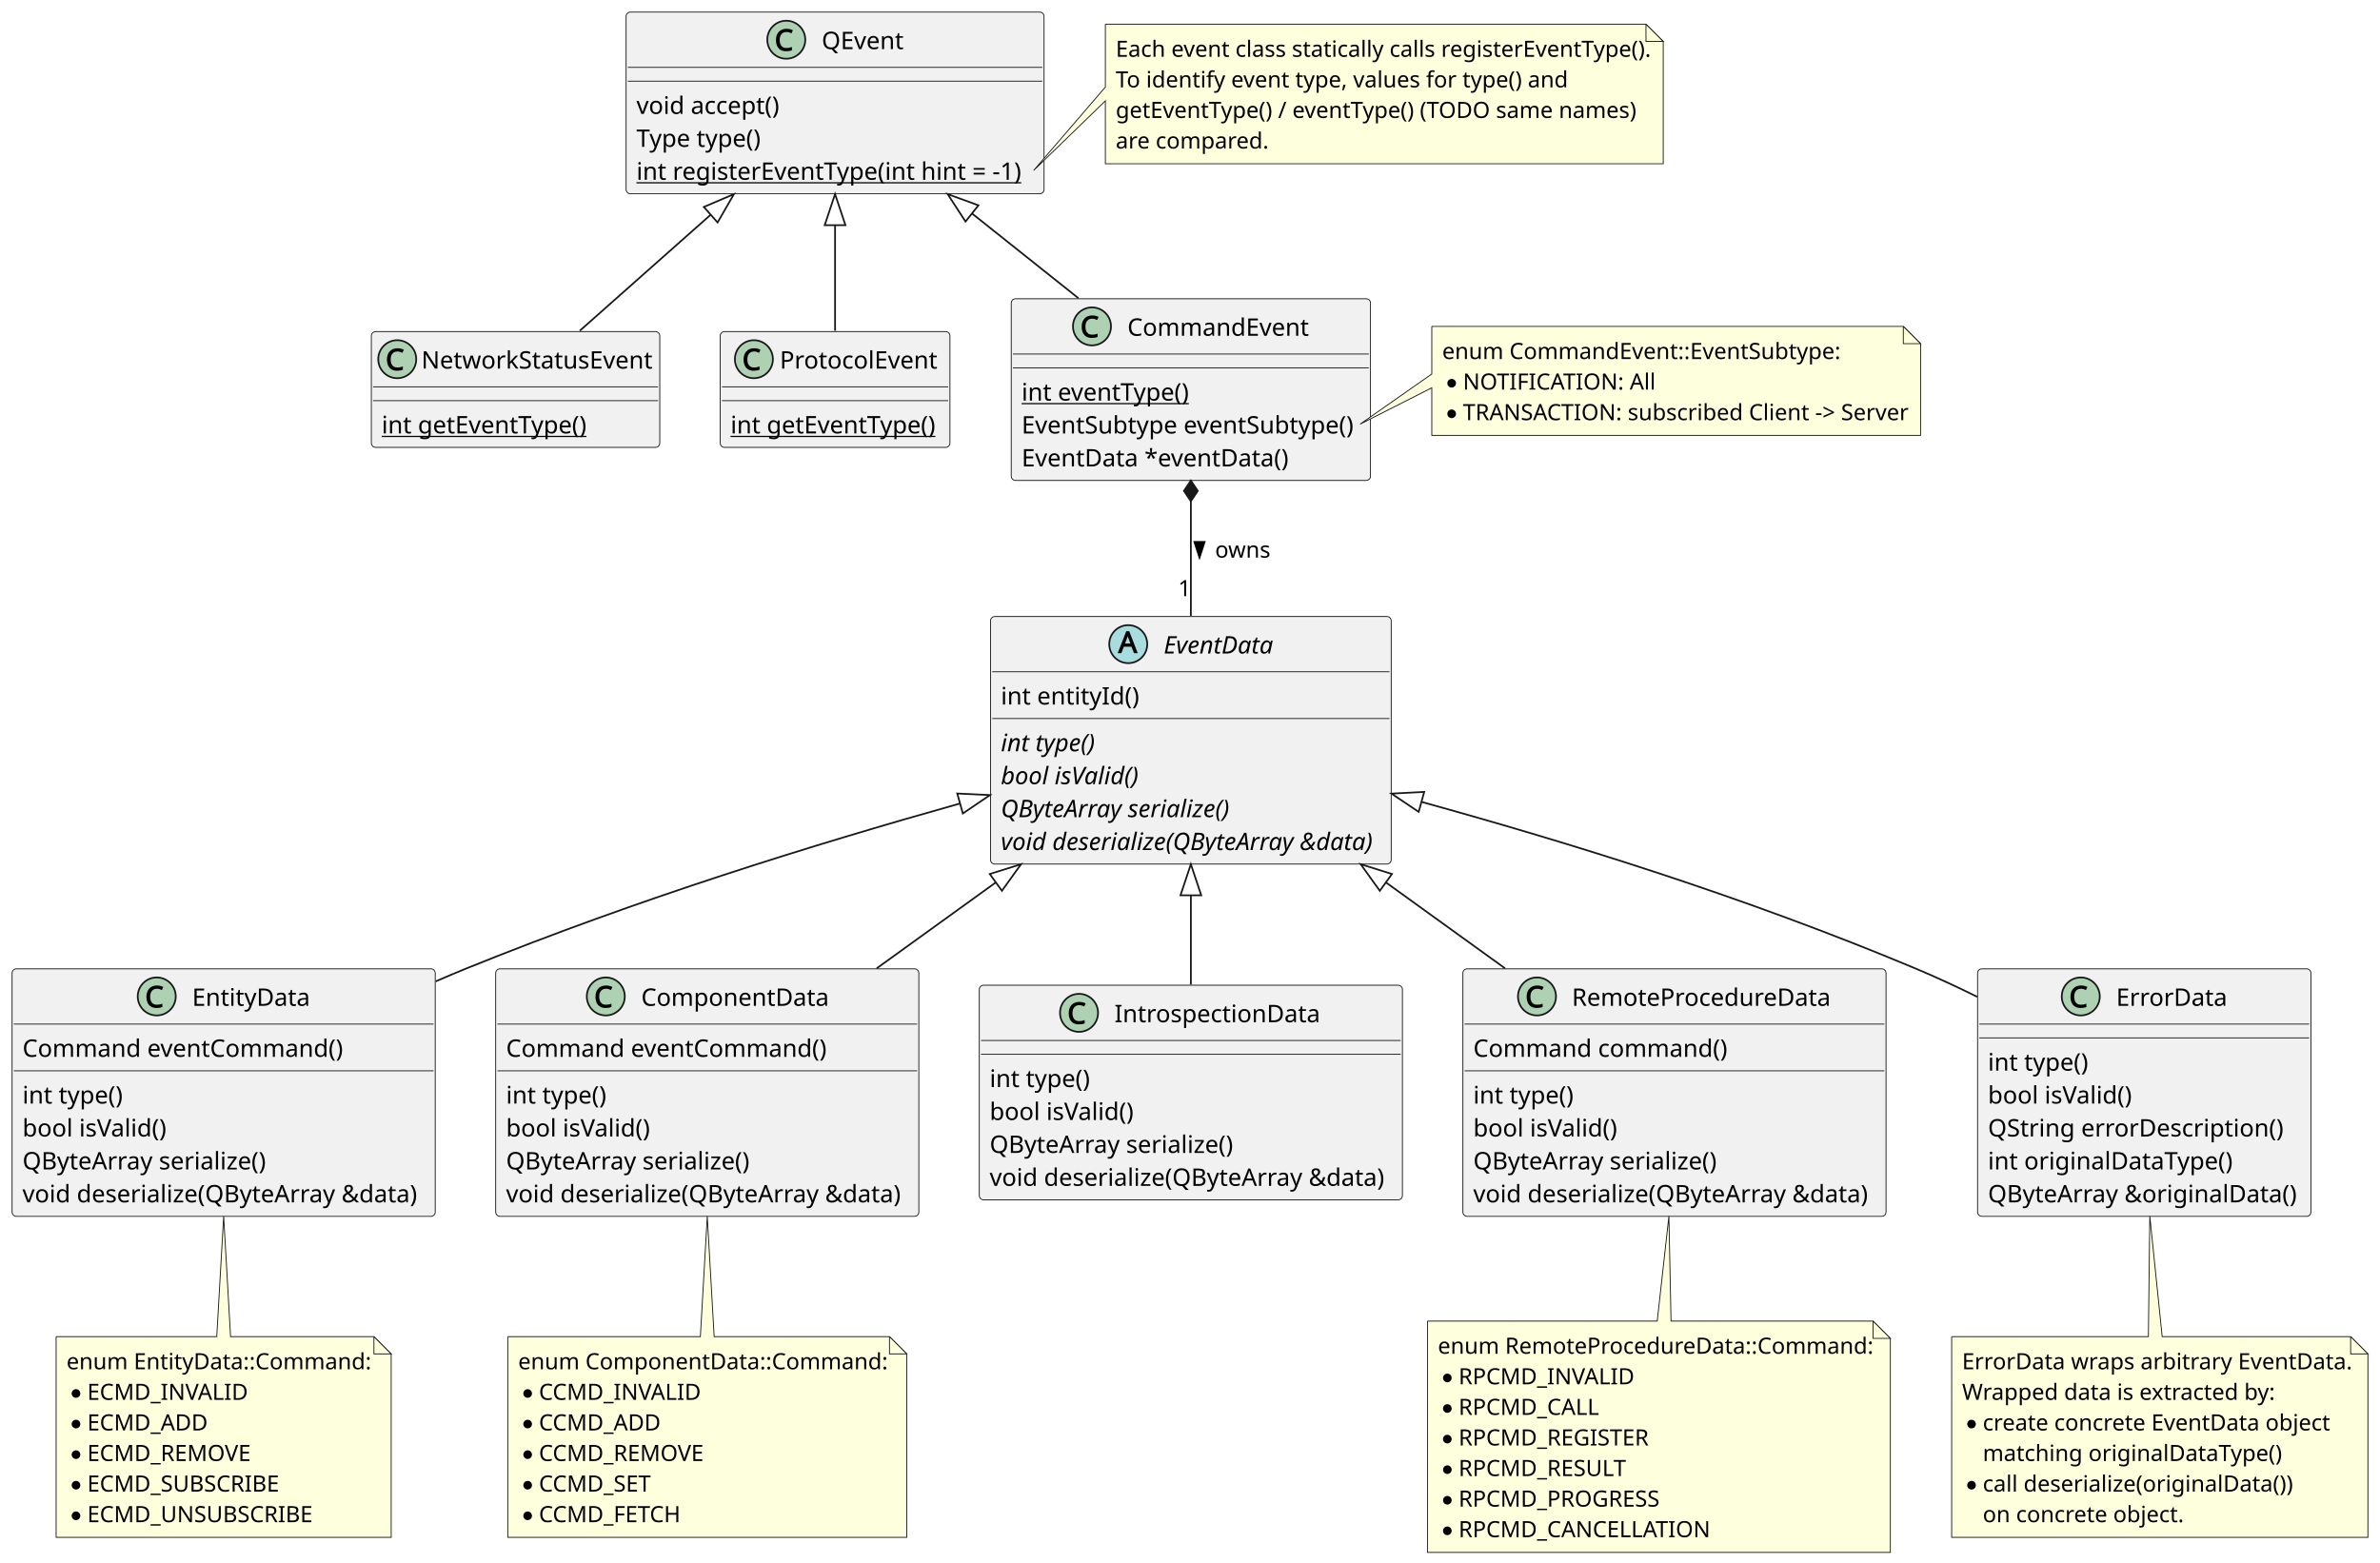
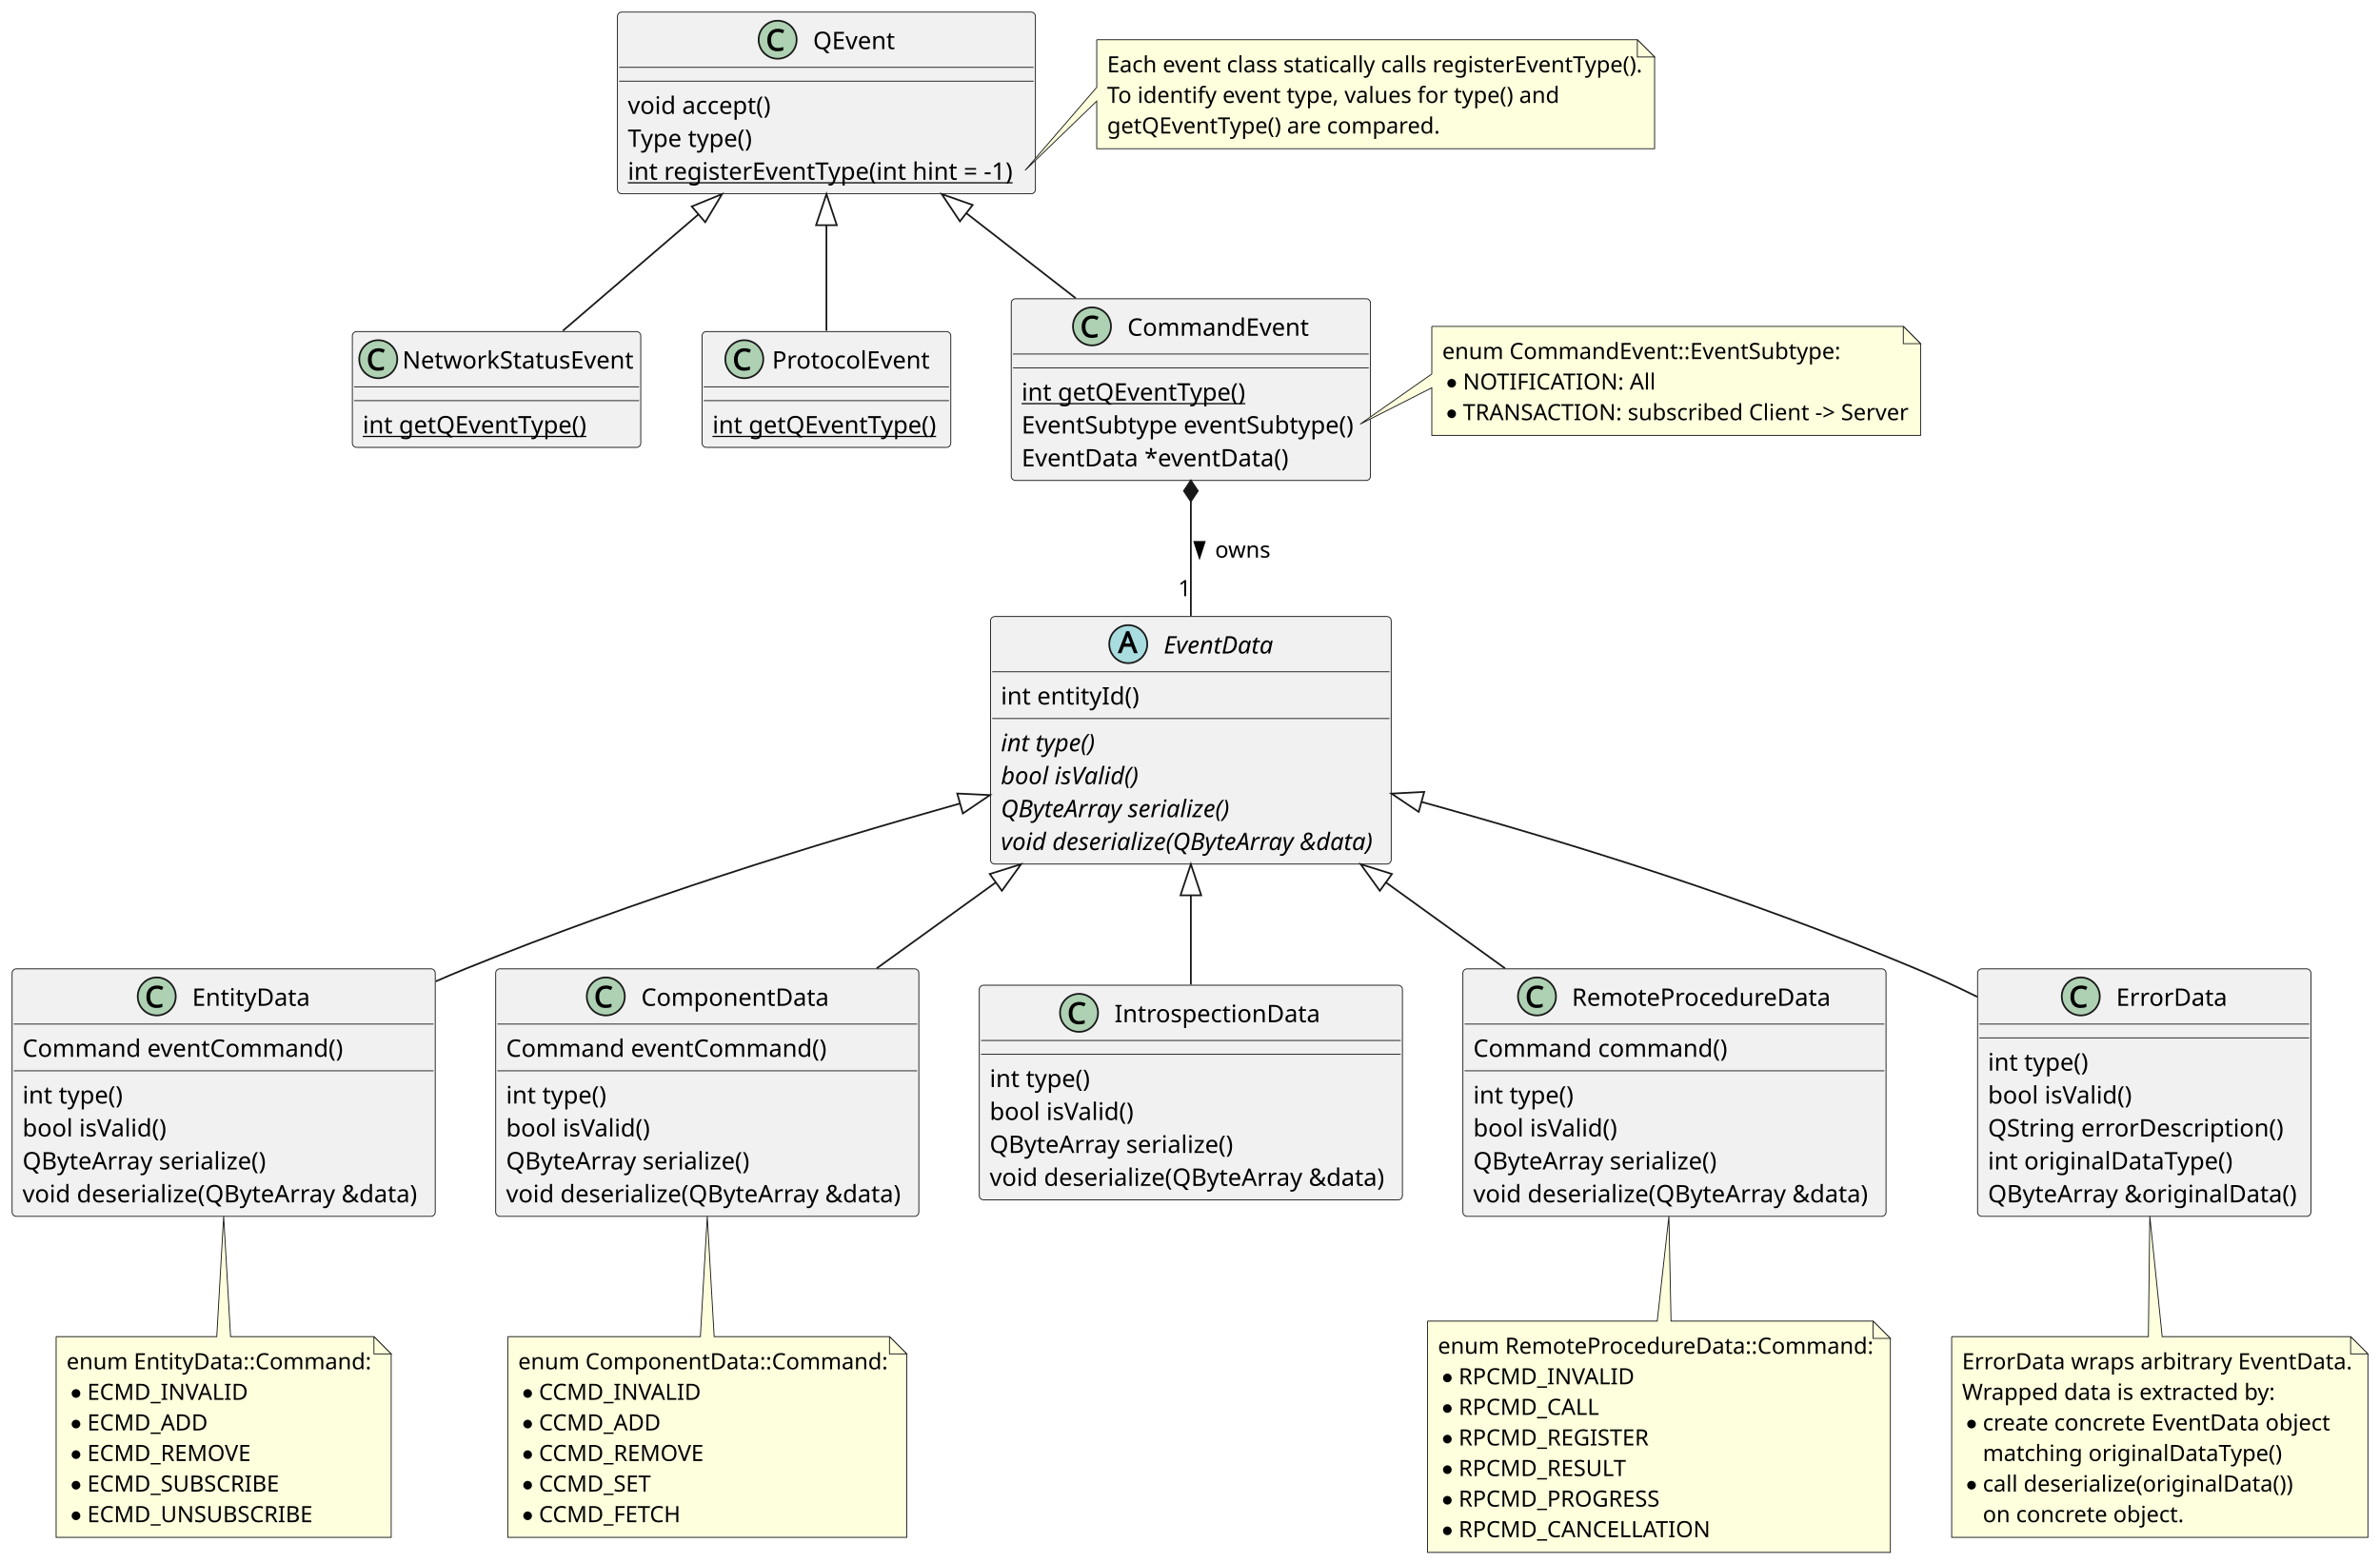
<svg xmlns="http://www.w3.org/2000/svg" contentStyleType="text/css" height="905px" preserveAspectRatio="none" style="width:1378px;height:905px;background:#FFFFFF;" version="1.1" viewBox="0 0 1378 905" width="1378px" zoomAndPan="magnify">
  <defs />
  <g>
    <g id="elem_QEvent">
-       <rect codeLine="2" fill="#F1F1F1" height="105.204" id="QEvent" rx="2.5" ry="2.5" style="stroke:#181818;stroke-width:0.5;" width="242" x="362.5" y="7" />
-       <ellipse cx="455.25" cy="23" fill="#ADD1B2" rx="11" ry="11" style="stroke:#181818;stroke-width:1.0;" />
-       <path d="M455.359,18.531 Q454.438,18.531 453.703,18.844 Q452.984,19.156 452.484,19.75 Q451.984,20.328 451.703,21.203 Q451.438,22.078 451.438,23.172 Q451.438,24.609 451.875,25.656 Q452.328,26.703 453.172,27.25 Q454.031,27.797 455.344,27.797 Q456.125,27.797 456.812,27.672 Q457.516,27.531 458.516,27.219 L458.516,29.094 Q457.656,29.422 456.891,29.547 Q456.141,29.672 455.125,29.672 Q453.203,29.672 451.891,28.875 Q450.594,28.062 449.938,26.594 Q449.281,25.109 449.281,23.141 Q449.281,21.719 449.672,20.547 Q450.078,19.359 450.859,18.484 Q451.641,17.609 452.781,17.141 Q453.922,16.656 455.391,16.656 Q456.344,16.656 457.234,16.859 Q458.141,17.047 459.078,17.516 L458.25,19.297 Q457.469,18.922 456.812,18.734 Q456.156,18.531 455.359,18.531 Z " fill="#000000" />
-       <text fill="#000000" font-family="sans-serif" font-size="14" lengthAdjust="spacing" textLength="48" x="475.75" y="28.432">QEvent</text>
-       <line style="stroke:#181818;stroke-width:0.5;" x1="363.5" x2="603.5" y1="39" y2="39" />
-       <line style="stroke:#181818;stroke-width:0.5;" x1="363.5" x2="603.5" y1="47" y2="47" />
-       <text fill="#000000" font-family="sans-serif" font-size="14" lengthAdjust="spacing" textLength="84" x="368.5" y="65.966">void accept()</text>
-       <text fill="#000000" font-family="sans-serif" font-size="14" lengthAdjust="spacing" textLength="73" x="368.5" y="85.034">Type type()</text>
-       <text fill="#000000" font-family="sans-serif" font-size="14" lengthAdjust="spacing" text-decoration="underline" textLength="230" x="368.5" y="104.102">int registerEventType(int hint = -1)</text>
-     </g>
-     <path d="M640,14 L640,50.412 L598.5,98.67 L640,58.412 L640,94.824 A0,0 0 0 0 640,94.824 L963,94.824 A0,0 0 0 0 963,94.824 L963,24 L953,14 L640,14 A0,0 0 0 0 640,14 " fill="#FEFFDD" style="stroke:#181818;stroke-width:0.5;" />
-     <path d="M953,14 L953,24 L963,24 L953,14 " fill="#FEFFDD" style="stroke:#181818;stroke-width:0.5;" />
-     <text fill="#000000" font-family="sans-serif" font-size="13" lengthAdjust="spacing" textLength="302" x="646" y="32.897">Each event class statically calls registerEventType().</text>
-     <text fill="#000000" font-family="sans-serif" font-size="13" lengthAdjust="spacing" textLength="258" x="646" y="50.603">To identify event type, values for type() and</text>
-     <text fill="#000000" font-family="sans-serif" font-size="13" lengthAdjust="spacing" textLength="298" x="646" y="68.309">getEventType() / eventType() (TODO same names)</text>
-     <text fill="#000000" font-family="sans-serif" font-size="13" lengthAdjust="spacing" textLength="86" x="646" y="86.015">are compared.</text>
+       <rect codeLine="2" fill="#F1F1F1" height="105.204" id="QEvent" rx="2.5" ry="2.5" style="stroke:#181818;stroke-width:0.5;" width="242" x="357.5" y="7" />
+       <ellipse cx="450.25" cy="23" fill="#ADD1B2" rx="11" ry="11" style="stroke:#181818;stroke-width:1.0;" />
+       <path d="M450.359,18.531 Q449.438,18.531 448.703,18.844 Q447.984,19.156 447.484,19.75 Q446.984,20.328 446.703,21.203 Q446.438,22.078 446.438,23.172 Q446.438,24.609 446.875,25.656 Q447.328,26.703 448.172,27.25 Q449.031,27.797 450.344,27.797 Q451.125,27.797 451.812,27.672 Q452.516,27.531 453.516,27.219 L453.516,29.094 Q452.656,29.422 451.891,29.547 Q451.141,29.672 450.125,29.672 Q448.203,29.672 446.891,28.875 Q445.594,28.062 444.938,26.594 Q444.281,25.109 444.281,23.141 Q444.281,21.719 444.672,20.547 Q445.078,19.359 445.859,18.484 Q446.641,17.609 447.781,17.141 Q448.922,16.656 450.391,16.656 Q451.344,16.656 452.234,16.859 Q453.141,17.047 454.078,17.516 L453.25,19.297 Q452.469,18.922 451.812,18.734 Q451.156,18.531 450.359,18.531 Z " fill="#000000" />
+       <text fill="#000000" font-family="sans-serif" font-size="14" lengthAdjust="spacing" textLength="48" x="470.75" y="28.432">QEvent</text>
+       <line style="stroke:#181818;stroke-width:0.5;" x1="358.5" x2="598.5" y1="39" y2="39" />
+       <line style="stroke:#181818;stroke-width:0.5;" x1="358.5" x2="598.5" y1="47" y2="47" />
+       <text fill="#000000" font-family="sans-serif" font-size="14" lengthAdjust="spacing" textLength="84" x="363.5" y="65.966">void accept()</text>
+       <text fill="#000000" font-family="sans-serif" font-size="14" lengthAdjust="spacing" textLength="73" x="363.5" y="85.034">Type type()</text>
+       <text fill="#000000" font-family="sans-serif" font-size="14" lengthAdjust="spacing" text-decoration="underline" textLength="230" x="363.5" y="104.102">int registerEventType(int hint = -1)</text>
+     </g>
+     <path d="M635,23 L635,50.559 L593.5,98.67 L635,58.559 L635,86.118 A0,0 0 0 0 635,86.118 L958,86.118 A0,0 0 0 0 958,86.118 L958,33 L948,23 L635,23 A0,0 0 0 0 635,23 " fill="#FEFFDD" style="stroke:#181818;stroke-width:0.5;" />
+     <path d="M948,23 L948,33 L958,33 L948,23 " fill="#FEFFDD" style="stroke:#181818;stroke-width:0.5;" />
+     <text fill="#000000" font-family="sans-serif" font-size="13" lengthAdjust="spacing" textLength="302" x="641" y="41.897">Each event class statically calls registerEventType().</text>
+     <text fill="#000000" font-family="sans-serif" font-size="13" lengthAdjust="spacing" textLength="258" x="641" y="59.603">To identify event type, values for type() and</text>
+     <text fill="#000000" font-family="sans-serif" font-size="13" lengthAdjust="spacing" textLength="190" x="641" y="77.309">getQEventType() are compared.</text>
    <g id="elem_NetworkStatusEvent">
-       <rect codeLine="14" fill="#F1F1F1" height="67.068" id="NetworkStatusEvent" rx="2.5" ry="2.5" style="stroke:#181818;stroke-width:0.5;" width="167" x="215" y="192" />
-       <ellipse cx="230" cy="208" fill="#ADD1B2" rx="11" ry="11" style="stroke:#181818;stroke-width:1.0;" />
-       <path d="M230.109,203.531 Q229.188,203.531 228.453,203.844 Q227.734,204.156 227.234,204.75 Q226.734,205.328 226.453,206.203 Q226.188,207.078 226.188,208.172 Q226.188,209.609 226.625,210.656 Q227.078,211.703 227.922,212.25 Q228.781,212.797 230.094,212.797 Q230.875,212.797 231.562,212.672 Q232.266,212.531 233.266,212.219 L233.266,214.094 Q232.406,214.422 231.641,214.547 Q230.891,214.672 229.875,214.672 Q227.953,214.672 226.641,213.875 Q225.344,213.062 224.688,211.594 Q224.031,210.109 224.031,208.141 Q224.031,206.719 224.422,205.547 Q224.828,204.359 225.609,203.484 Q226.391,202.609 227.531,202.141 Q228.672,201.656 230.141,201.656 Q231.094,201.656 231.984,201.859 Q232.891,202.047 233.828,202.516 L233,204.297 Q232.219,203.922 231.562,203.734 Q230.906,203.531 230.109,203.531 Z " fill="#000000" />
-       <text fill="#000000" font-family="sans-serif" font-size="14" lengthAdjust="spacing" textLength="135" x="244" y="213.432">NetworkStatusEvent</text>
-       <line style="stroke:#181818;stroke-width:0.5;" x1="216" x2="381" y1="224" y2="224" />
-       <line style="stroke:#181818;stroke-width:0.5;" x1="216" x2="381" y1="232" y2="232" />
-       <text fill="#000000" font-family="sans-serif" font-size="14" lengthAdjust="spacing" text-decoration="underline" textLength="121" x="221" y="250.966">int getEventType()</text>
+       <rect codeLine="13" fill="#F1F1F1" height="67.068" id="NetworkStatusEvent" rx="2.5" ry="2.5" style="stroke:#181818;stroke-width:0.5;" width="167" x="204" y="192" />
+       <ellipse cx="219" cy="208" fill="#ADD1B2" rx="11" ry="11" style="stroke:#181818;stroke-width:1.0;" />
+       <path d="M219.109,203.531 Q218.188,203.531 217.453,203.844 Q216.734,204.156 216.234,204.75 Q215.734,205.328 215.453,206.203 Q215.188,207.078 215.188,208.172 Q215.188,209.609 215.625,210.656 Q216.078,211.703 216.922,212.25 Q217.781,212.797 219.094,212.797 Q219.875,212.797 220.562,212.672 Q221.266,212.531 222.266,212.219 L222.266,214.094 Q221.406,214.422 220.641,214.547 Q219.891,214.672 218.875,214.672 Q216.953,214.672 215.641,213.875 Q214.344,213.062 213.688,211.594 Q213.031,210.109 213.031,208.141 Q213.031,206.719 213.422,205.547 Q213.828,204.359 214.609,203.484 Q215.391,202.609 216.531,202.141 Q217.672,201.656 219.141,201.656 Q220.094,201.656 220.984,201.859 Q221.891,202.047 222.828,202.516 L222,204.297 Q221.219,203.922 220.562,203.734 Q219.906,203.531 219.109,203.531 Z " fill="#000000" />
+       <text fill="#000000" font-family="sans-serif" font-size="14" lengthAdjust="spacing" textLength="135" x="233" y="213.432">NetworkStatusEvent</text>
+       <line style="stroke:#181818;stroke-width:0.5;" x1="205" x2="370" y1="224" y2="224" />
+       <line style="stroke:#181818;stroke-width:0.5;" x1="205" x2="370" y1="232" y2="232" />
+       <text fill="#000000" font-family="sans-serif" font-size="14" lengthAdjust="spacing" text-decoration="underline" textLength="132" x="210" y="250.966">int getQEventType()</text>
    </g>
    <g id="elem_ProtocolEvent">
-       <rect codeLine="18" fill="#F1F1F1" height="67.068" id="ProtocolEvent" rx="2.5" ry="2.5" style="stroke:#181818;stroke-width:0.5;" width="133" x="417" y="192" />
-       <ellipse cx="436.5" cy="208" fill="#ADD1B2" rx="11" ry="11" style="stroke:#181818;stroke-width:1.0;" />
-       <path d="M436.609,203.531 Q435.688,203.531 434.953,203.844 Q434.234,204.156 433.734,204.75 Q433.234,205.328 432.953,206.203 Q432.688,207.078 432.688,208.172 Q432.688,209.609 433.125,210.656 Q433.578,211.703 434.422,212.25 Q435.281,212.797 436.594,212.797 Q437.375,212.797 438.062,212.672 Q438.766,212.531 439.766,212.219 L439.766,214.094 Q438.906,214.422 438.141,214.547 Q437.391,214.672 436.375,214.672 Q434.453,214.672 433.141,213.875 Q431.844,213.062 431.188,211.594 Q430.531,210.109 430.531,208.141 Q430.531,206.719 430.922,205.547 Q431.328,204.359 432.109,203.484 Q432.891,202.609 434.031,202.141 Q435.172,201.656 436.641,201.656 Q437.594,201.656 438.484,201.859 Q439.391,202.047 440.328,202.516 L439.5,204.297 Q438.719,203.922 438.062,203.734 Q437.406,203.531 436.609,203.531 Z " fill="#000000" />
-       <text fill="#000000" font-family="sans-serif" font-size="14" lengthAdjust="spacing" textLength="91" x="451.5" y="213.432">ProtocolEvent</text>
-       <line style="stroke:#181818;stroke-width:0.5;" x1="418" x2="549" y1="224" y2="224" />
-       <line style="stroke:#181818;stroke-width:0.5;" x1="418" x2="549" y1="232" y2="232" />
-       <text fill="#000000" font-family="sans-serif" font-size="14" lengthAdjust="spacing" text-decoration="underline" textLength="121" x="423" y="250.966">int getEventType()</text>
+       <rect codeLine="17" fill="#F1F1F1" height="67.068" id="ProtocolEvent" rx="2.5" ry="2.5" style="stroke:#181818;stroke-width:0.5;" width="144" x="406.5" y="192" />
+       <ellipse cx="430.95" cy="208" fill="#ADD1B2" rx="11" ry="11" style="stroke:#181818;stroke-width:1.0;" />
+       <path d="M431.059,203.531 Q430.137,203.531 429.403,203.844 Q428.684,204.156 428.184,204.75 Q427.684,205.328 427.403,206.203 Q427.137,207.078 427.137,208.172 Q427.137,209.609 427.575,210.656 Q428.028,211.703 428.872,212.25 Q429.731,212.797 431.044,212.797 Q431.825,212.797 432.512,212.672 Q433.216,212.531 434.216,212.219 L434.216,214.094 Q433.356,214.422 432.591,214.547 Q431.841,214.672 430.825,214.672 Q428.903,214.672 427.591,213.875 Q426.294,213.062 425.637,211.594 Q424.981,210.109 424.981,208.141 Q424.981,206.719 425.372,205.547 Q425.778,204.359 426.559,203.484 Q427.341,202.609 428.481,202.141 Q429.622,201.656 431.091,201.656 Q432.044,201.656 432.934,201.859 Q433.841,202.047 434.778,202.516 L433.95,204.297 Q433.169,203.922 432.512,203.734 Q431.856,203.531 431.059,203.531 Z " fill="#000000" />
+       <text fill="#000000" font-family="sans-serif" font-size="14" lengthAdjust="spacing" textLength="91" x="447.05" y="213.432">ProtocolEvent</text>
+       <line style="stroke:#181818;stroke-width:0.5;" x1="407.5" x2="549.5" y1="224" y2="224" />
+       <line style="stroke:#181818;stroke-width:0.5;" x1="407.5" x2="549.5" y1="232" y2="232" />
+       <text fill="#000000" font-family="sans-serif" font-size="14" lengthAdjust="spacing" text-decoration="underline" textLength="132" x="412.5" y="250.966">int getQEventType()</text>
    </g>
    <g id="elem_CommandEvent">
-       <rect codeLine="22" fill="#F1F1F1" height="105.204" id="CommandEvent" rx="2.5" ry="2.5" style="stroke:#181818;stroke-width:0.5;" width="208" x="585.5" y="173" />
+       <rect codeLine="21" fill="#F1F1F1" height="105.204" id="CommandEvent" rx="2.5" ry="2.5" style="stroke:#181818;stroke-width:0.5;" width="208" x="585.5" y="173" />
      <ellipse cx="632.25" cy="189" fill="#ADD1B2" rx="11" ry="11" style="stroke:#181818;stroke-width:1.0;" />
      <path d="M632.359,184.531 Q631.438,184.531 630.703,184.844 Q629.984,185.156 629.484,185.75 Q628.984,186.328 628.703,187.203 Q628.438,188.078 628.438,189.172 Q628.438,190.609 628.875,191.656 Q629.328,192.703 630.172,193.25 Q631.031,193.797 632.344,193.797 Q633.125,193.797 633.812,193.672 Q634.516,193.531 635.516,193.219 L635.516,195.094 Q634.656,195.422 633.891,195.547 Q633.141,195.672 632.125,195.672 Q630.203,195.672 628.891,194.875 Q627.594,194.062 626.938,192.594 Q626.281,191.109 626.281,189.141 Q626.281,187.719 626.672,186.547 Q627.078,185.359 627.859,184.484 Q628.641,183.609 629.781,183.141 Q630.922,182.656 632.391,182.656 Q633.344,182.656 634.234,182.859 Q635.141,183.047 636.078,183.516 L635.25,185.297 Q634.469,184.922 633.812,184.734 Q633.156,184.531 632.359,184.531 Z " fill="#000000" />
      <text fill="#000000" font-family="sans-serif" font-size="14" lengthAdjust="spacing" textLength="106" x="652.75" y="194.432">CommandEvent</text>
      <line style="stroke:#181818;stroke-width:0.5;" x1="586.5" x2="792.5" y1="205" y2="205" />
      <line style="stroke:#181818;stroke-width:0.5;" x1="586.5" x2="792.5" y1="213" y2="213" />
-       <text fill="#000000" font-family="sans-serif" font-size="14" lengthAdjust="spacing" text-decoration="underline" textLength="99" x="591.5" y="231.966">int eventType()</text>
+       <text fill="#000000" font-family="sans-serif" font-size="14" lengthAdjust="spacing" text-decoration="underline" textLength="132" x="591.5" y="231.966">int getQEventType()</text>
      <text fill="#000000" font-family="sans-serif" font-size="14" lengthAdjust="spacing" textLength="196" x="591.5" y="251.034">EventSubtype eventSubtype()</text>
      <text fill="#000000" font-family="sans-serif" font-size="14" lengthAdjust="spacing" textLength="156" x="591.5" y="270.102">EventData *eventData()</text>
    </g>
    <path d="M829,189 L829,216.559 L787.5,245.602 L829,224.559 L829,252.118 A0,0 0 0 0 829,252.118 L1112,252.118 A0,0 0 0 0 1112,252.118 L1112,199 L1102,189 L829,189 A0,0 0 0 0 829,189 " fill="#FEFFDD" style="stroke:#181818;stroke-width:0.5;" />
    <path d="M1102,189 L1102,199 L1112,199 L1102,189 " fill="#FEFFDD" style="stroke:#181818;stroke-width:0.5;" />
    <text fill="#000000" font-family="sans-serif" font-size="13" lengthAdjust="spacing" textLength="228" x="835" y="207.897">enum CommandEvent::EventSubtype:</text>
    <ellipse cx="840.5" cy="221.912" fill="#000000" rx="2.5" ry="2.5" style="stroke:#000000;stroke-width:0.0;" />
    <text fill="#000000" font-family="sans-serif" font-size="13" lengthAdjust="spacing" textLength="109" x="847" y="225.603">NOTIFICATION: All</text>
    <ellipse cx="840.5" cy="239.618" fill="#000000" rx="2.5" ry="2.5" style="stroke:#000000;stroke-width:0.0;" />
    <text fill="#000000" font-family="sans-serif" font-size="13" lengthAdjust="spacing" textLength="250" x="847" y="243.309">TRANSACTION: subscribed Client -&gt; Server</text>
    <g id="elem_EventData">
-       <rect codeLine="37" fill="#F1F1F1" height="143.34" id="EventData" rx="2.5" ry="2.5" style="stroke:#181818;stroke-width:0.5;" width="232" x="573.5" y="357" />
+       <rect codeLine="36" fill="#F1F1F1" height="143.34" id="EventData" rx="2.5" ry="2.5" style="stroke:#181818;stroke-width:0.5;" width="232" x="573.5" y="357" />
      <ellipse cx="653.25" cy="373" fill="#A9DCDF" rx="11" ry="11" style="stroke:#181818;stroke-width:1.0;" />
      <path d="M656.594,378.25 L655.125,374.5 L650.688,374.5 L649.25,378.25 L647.125,378.25 L652.078,365.531 L653.828,365.531 L658.75,378.25 L656.594,378.25 Z M653.25,369.297 Q653.203,369.141 653.078,368.781 Q652.953,368.422 652.844,368.047 Q652.734,367.656 652.938,367.594 Q653.094,367.781 653,368.141 Q652.906,368.484 652.812,368.781 Q652.719,369.062 652.641,369.297 L651.406,372.609 L654.484,372.609 L653.25,369.297 Z " fill="#000000" />
      <text fill="#000000" font-family="sans-serif" font-size="14" font-style="italic" lengthAdjust="spacing" textLength="64" x="673.75" y="378.432">EventData</text>
      <line style="stroke:#181818;stroke-width:0.5;" x1="574.5" x2="804.5" y1="389" y2="389" />
      <text fill="#000000" font-family="sans-serif" font-size="14" lengthAdjust="spacing" textLength="82" x="579.5" y="407.966">int entityId()</text>
      <line style="stroke:#181818;stroke-width:0.5;" x1="574.5" x2="804.5" y1="416.068" y2="416.068" />
      <text fill="#000000" font-family="sans-serif" font-size="14" font-style="italic" lengthAdjust="spacing" textLength="56" x="579.5" y="435.034">int type()</text>
      <text fill="#000000" font-family="sans-serif" font-size="14" font-style="italic" lengthAdjust="spacing" textLength="82" x="579.5" y="454.102">bool isValid()</text>
      <text fill="#000000" font-family="sans-serif" font-size="14" font-style="italic" lengthAdjust="spacing" textLength="136" x="579.5" y="473.17">QByteArray serialize()</text>
      <text fill="#000000" font-family="sans-serif" font-size="14" font-style="italic" lengthAdjust="spacing" textLength="220" x="579.5" y="492.238">void deserialize(QByteArray &amp;data)</text>
    </g>
    <g id="elem_EntityData">
-       <rect codeLine="46" fill="#F1F1F1" height="143.34" id="EntityData" rx="2.5" ry="2.5" style="stroke:#181818;stroke-width:0.5;" width="245" x="7" y="561" />
+       <rect codeLine="45" fill="#F1F1F1" height="143.34" id="EntityData" rx="2.5" ry="2.5" style="stroke:#181818;stroke-width:0.5;" width="245" x="7" y="561" />
      <ellipse cx="90.75" cy="577" fill="#ADD1B2" rx="11" ry="11" style="stroke:#181818;stroke-width:1.0;" />
      <path d="M90.859,572.531 Q89.938,572.531 89.203,572.844 Q88.484,573.156 87.984,573.75 Q87.484,574.328 87.203,575.203 Q86.938,576.078 86.938,577.172 Q86.938,578.609 87.375,579.656 Q87.828,580.703 88.672,581.25 Q89.531,581.797 90.844,581.797 Q91.625,581.797 92.312,581.672 Q93.016,581.531 94.016,581.219 L94.016,583.094 Q93.156,583.422 92.391,583.547 Q91.641,583.672 90.625,583.672 Q88.703,583.672 87.391,582.875 Q86.094,582.062 85.438,580.594 Q84.781,579.109 84.781,577.141 Q84.781,575.719 85.172,574.547 Q85.578,573.359 86.359,572.484 Q87.141,571.609 88.281,571.141 Q89.422,570.656 90.891,570.656 Q91.844,570.656 92.734,570.859 Q93.641,571.047 94.578,571.516 L93.75,573.297 Q92.969,572.922 92.312,572.734 Q91.656,572.531 90.859,572.531 Z " fill="#000000" />
      <text fill="#000000" font-family="sans-serif" font-size="14" lengthAdjust="spacing" textLength="69" x="111.25" y="582.432">EntityData</text>
      <line style="stroke:#181818;stroke-width:0.5;" x1="8" x2="251" y1="593" y2="593" />
      <text fill="#000000" font-family="sans-serif" font-size="14" lengthAdjust="spacing" textLength="187" x="13" y="611.966">Command eventCommand()</text>
      <line style="stroke:#181818;stroke-width:0.5;" x1="8" x2="251" y1="620.068" y2="620.068" />
      <text fill="#000000" font-family="sans-serif" font-size="14" lengthAdjust="spacing" textLength="59" x="13" y="639.034">int type()</text>
      <text fill="#000000" font-family="sans-serif" font-size="14" lengthAdjust="spacing" textLength="85" x="13" y="658.102">bool isValid()</text>
      <text fill="#000000" font-family="sans-serif" font-size="14" lengthAdjust="spacing" textLength="144" x="13" y="677.17">QByteArray serialize()</text>
      <text fill="#000000" font-family="sans-serif" font-size="14" lengthAdjust="spacing" textLength="233" x="13" y="696.238">void deserialize(QByteArray &amp;data)</text>
    </g>
    <g id="elem_GMN14">
      <path d="M32.5,774 L32.5,890.236 A0,0 0 0 0 32.5,890.236 L226.5,890.236 A0,0 0 0 0 226.5,890.236 L226.5,784 L216.5,774 L133.5,774 L129.5,704.24 L125.5,774 L32.5,774 A0,0 0 0 0 32.5,774 " fill="#FEFFDD" style="stroke:#181818;stroke-width:0.5;" />
      <path d="M216.5,774 L216.5,784 L226.5,784 L216.5,774 " fill="#FEFFDD" style="stroke:#181818;stroke-width:0.5;" />
      <text fill="#000000" font-family="sans-serif" font-size="13" lengthAdjust="spacing" textLength="173" x="38.5" y="792.897">enum EntityData::Command:</text>
      <ellipse cx="44" cy="806.912" fill="#000000" rx="2.5" ry="2.5" style="stroke:#000000;stroke-width:0.0;" />
      <text fill="#000000" font-family="sans-serif" font-size="13" lengthAdjust="spacing" textLength="92" x="50.5" y="810.603">ECMD_INVALID</text>
      <ellipse cx="44" cy="824.618" fill="#000000" rx="2.5" ry="2.5" style="stroke:#000000;stroke-width:0.0;" />
      <text fill="#000000" font-family="sans-serif" font-size="13" lengthAdjust="spacing" textLength="68" x="50.5" y="828.309">ECMD_ADD</text>
      <ellipse cx="44" cy="842.324" fill="#000000" rx="2.5" ry="2.5" style="stroke:#000000;stroke-width:0.0;" />
      <text fill="#000000" font-family="sans-serif" font-size="13" lengthAdjust="spacing" textLength="94" x="50.5" y="846.015">ECMD_REMOVE</text>
      <ellipse cx="44" cy="860.03" fill="#000000" rx="2.5" ry="2.5" style="stroke:#000000;stroke-width:0.0;" />
      <text fill="#000000" font-family="sans-serif" font-size="13" lengthAdjust="spacing" textLength="109" x="50.5" y="863.721">ECMD_SUBSCRIBE</text>
      <ellipse cx="44" cy="877.736" fill="#000000" rx="2.5" ry="2.5" style="stroke:#000000;stroke-width:0.0;" />
      <text fill="#000000" font-family="sans-serif" font-size="13" lengthAdjust="spacing" textLength="129" x="50.5" y="881.427">ECMD_UNSUBSCRIBE</text>
    </g>
    <g id="elem_ComponentData">
-       <rect codeLine="63" fill="#F1F1F1" height="143.34" id="ComponentData" rx="2.5" ry="2.5" style="stroke:#181818;stroke-width:0.5;" width="245" x="287" y="561" />
+       <rect codeLine="62" fill="#F1F1F1" height="143.34" id="ComponentData" rx="2.5" ry="2.5" style="stroke:#181818;stroke-width:0.5;" width="245" x="287" y="561" />
      <ellipse cx="350.75" cy="577" fill="#ADD1B2" rx="11" ry="11" style="stroke:#181818;stroke-width:1.0;" />
      <path d="M350.859,572.531 Q349.938,572.531 349.203,572.844 Q348.484,573.156 347.984,573.75 Q347.484,574.328 347.203,575.203 Q346.938,576.078 346.938,577.172 Q346.938,578.609 347.375,579.656 Q347.828,580.703 348.672,581.25 Q349.531,581.797 350.844,581.797 Q351.625,581.797 352.312,581.672 Q353.016,581.531 354.016,581.219 L354.016,583.094 Q353.156,583.422 352.391,583.547 Q351.641,583.672 350.625,583.672 Q348.703,583.672 347.391,582.875 Q346.094,582.062 345.438,580.594 Q344.781,579.109 344.781,577.141 Q344.781,575.719 345.172,574.547 Q345.578,573.359 346.359,572.484 Q347.141,571.609 348.281,571.141 Q349.422,570.656 350.891,570.656 Q351.844,570.656 352.734,570.859 Q353.641,571.047 354.578,571.516 L353.75,573.297 Q352.969,572.922 352.312,572.734 Q351.656,572.531 350.859,572.531 Z " fill="#000000" />
      <text fill="#000000" font-family="sans-serif" font-size="14" lengthAdjust="spacing" textLength="109" x="371.25" y="582.432">ComponentData</text>
      <line style="stroke:#181818;stroke-width:0.5;" x1="288" x2="531" y1="593" y2="593" />
      <text fill="#000000" font-family="sans-serif" font-size="14" lengthAdjust="spacing" textLength="187" x="293" y="611.966">Command eventCommand()</text>
      <line style="stroke:#181818;stroke-width:0.5;" x1="288" x2="531" y1="620.068" y2="620.068" />
      <text fill="#000000" font-family="sans-serif" font-size="14" lengthAdjust="spacing" textLength="59" x="293" y="639.034">int type()</text>
      <text fill="#000000" font-family="sans-serif" font-size="14" lengthAdjust="spacing" textLength="85" x="293" y="658.102">bool isValid()</text>
      <text fill="#000000" font-family="sans-serif" font-size="14" lengthAdjust="spacing" textLength="144" x="293" y="677.17">QByteArray serialize()</text>
      <text fill="#000000" font-family="sans-serif" font-size="14" lengthAdjust="spacing" textLength="233" x="293" y="696.238">void deserialize(QByteArray &amp;data)</text>
    </g>
    <g id="elem_GMN18">
      <path d="M294,774 L294,890.236 A0,0 0 0 0 294,890.236 L525,890.236 A0,0 0 0 0 525,890.236 L525,784 L515,774 L413.5,774 L409.5,704.24 L405.5,774 L294,774 A0,0 0 0 0 294,774 " fill="#FEFFDD" style="stroke:#181818;stroke-width:0.5;" />
      <path d="M515,774 L515,784 L525,784 L515,774 " fill="#FEFFDD" style="stroke:#181818;stroke-width:0.5;" />
      <text fill="#000000" font-family="sans-serif" font-size="13" lengthAdjust="spacing" textLength="210" x="300" y="792.897">enum ComponentData::Command:</text>
      <ellipse cx="305.5" cy="806.912" fill="#000000" rx="2.5" ry="2.5" style="stroke:#000000;stroke-width:0.0;" />
      <text fill="#000000" font-family="sans-serif" font-size="13" lengthAdjust="spacing" textLength="93" x="312" y="810.603">CCMD_INVALID</text>
      <ellipse cx="305.5" cy="824.618" fill="#000000" rx="2.5" ry="2.5" style="stroke:#000000;stroke-width:0.0;" />
      <text fill="#000000" font-family="sans-serif" font-size="13" lengthAdjust="spacing" textLength="69" x="312" y="828.309">CCMD_ADD</text>
      <ellipse cx="305.5" cy="842.324" fill="#000000" rx="2.5" ry="2.5" style="stroke:#000000;stroke-width:0.0;" />
      <text fill="#000000" font-family="sans-serif" font-size="13" lengthAdjust="spacing" textLength="95" x="312" y="846.015">CCMD_REMOVE</text>
      <ellipse cx="305.5" cy="860.03" fill="#000000" rx="2.5" ry="2.5" style="stroke:#000000;stroke-width:0.0;" />
      <text fill="#000000" font-family="sans-serif" font-size="13" lengthAdjust="spacing" textLength="64" x="312" y="863.721">CCMD_SET</text>
      <ellipse cx="305.5" cy="877.736" fill="#000000" rx="2.5" ry="2.5" style="stroke:#000000;stroke-width:0.0;" />
      <text fill="#000000" font-family="sans-serif" font-size="13" lengthAdjust="spacing" textLength="82" x="312" y="881.427">CCMD_FETCH</text>
    </g>
    <g id="elem_IntrospectionData">
-       <rect codeLine="80" fill="#F1F1F1" height="124.272" id="IntrospectionData" rx="2.5" ry="2.5" style="stroke:#181818;stroke-width:0.5;" width="245" x="567" y="570.5" />
+       <rect codeLine="79" fill="#F1F1F1" height="124.272" id="IntrospectionData" rx="2.5" ry="2.5" style="stroke:#181818;stroke-width:0.5;" width="245" x="567" y="570.5" />
      <ellipse cx="624.75" cy="586.5" fill="#ADD1B2" rx="11" ry="11" style="stroke:#181818;stroke-width:1.0;" />
      <path d="M624.859,582.031 Q623.938,582.031 623.203,582.344 Q622.484,582.656 621.984,583.25 Q621.484,583.828 621.203,584.703 Q620.938,585.578 620.938,586.672 Q620.938,588.109 621.375,589.156 Q621.828,590.203 622.672,590.75 Q623.531,591.297 624.844,591.297 Q625.625,591.297 626.312,591.172 Q627.016,591.031 628.016,590.719 L628.016,592.594 Q627.156,592.922 626.391,593.047 Q625.641,593.172 624.625,593.172 Q622.703,593.172 621.391,592.375 Q620.094,591.562 619.438,590.094 Q618.781,588.609 618.781,586.641 Q618.781,585.219 619.172,584.047 Q619.578,582.859 620.359,581.984 Q621.141,581.109 622.281,580.641 Q623.422,580.156 624.891,580.156 Q625.844,580.156 626.734,580.359 Q627.641,580.547 628.578,581.016 L627.75,582.797 Q626.969,582.422 626.312,582.234 Q625.656,582.031 624.859,582.031 Z " fill="#000000" />
      <text fill="#000000" font-family="sans-serif" font-size="14" lengthAdjust="spacing" textLength="121" x="645.25" y="591.932">IntrospectionData</text>
      <line style="stroke:#181818;stroke-width:0.5;" x1="568" x2="811" y1="602.5" y2="602.5" />
      <line style="stroke:#181818;stroke-width:0.5;" x1="568" x2="811" y1="610.5" y2="610.5" />
      <text fill="#000000" font-family="sans-serif" font-size="14" lengthAdjust="spacing" textLength="59" x="573" y="629.466">int type()</text>
      <text fill="#000000" font-family="sans-serif" font-size="14" lengthAdjust="spacing" textLength="85" x="573" y="648.534">bool isValid()</text>
      <text fill="#000000" font-family="sans-serif" font-size="14" lengthAdjust="spacing" textLength="144" x="573" y="667.602">QByteArray serialize()</text>
      <text fill="#000000" font-family="sans-serif" font-size="14" lengthAdjust="spacing" textLength="233" x="573" y="686.67">void deserialize(QByteArray &amp;data)</text>
    </g>
    <g id="elem_RemoteProcedureData">
-       <rect codeLine="87" fill="#F1F1F1" height="143.34" id="RemoteProcedureData" rx="2.5" ry="2.5" style="stroke:#181818;stroke-width:0.5;" width="245" x="847" y="561" />
+       <rect codeLine="86" fill="#F1F1F1" height="143.34" id="RemoteProcedureData" rx="2.5" ry="2.5" style="stroke:#181818;stroke-width:0.5;" width="245" x="847" y="561" />
      <ellipse cx="889.9" cy="577" fill="#ADD1B2" rx="11" ry="11" style="stroke:#181818;stroke-width:1.0;" />
      <path d="M890.009,572.531 Q889.087,572.531 888.353,572.844 Q887.634,573.156 887.134,573.75 Q886.634,574.328 886.353,575.203 Q886.087,576.078 886.087,577.172 Q886.087,578.609 886.525,579.656 Q886.978,580.703 887.822,581.25 Q888.681,581.797 889.994,581.797 Q890.775,581.797 891.462,581.672 Q892.166,581.531 893.166,581.219 L893.166,583.094 Q892.306,583.422 891.541,583.547 Q890.791,583.672 889.775,583.672 Q887.853,583.672 886.541,582.875 Q885.244,582.062 884.587,580.594 Q883.931,579.109 883.931,577.141 Q883.931,575.719 884.322,574.547 Q884.728,573.359 885.509,572.484 Q886.291,571.609 887.431,571.141 Q888.572,570.656 890.041,570.656 Q890.994,570.656 891.884,570.859 Q892.791,571.047 893.728,571.516 L892.9,573.297 Q892.119,572.922 891.462,572.734 Q890.806,572.531 890.009,572.531 Z " fill="#000000" />
      <text fill="#000000" font-family="sans-serif" font-size="14" lengthAdjust="spacing" textLength="151" x="910.1" y="582.432">RemoteProcedureData</text>
      <line style="stroke:#181818;stroke-width:0.5;" x1="848" x2="1091" y1="593" y2="593" />
      <text fill="#000000" font-family="sans-serif" font-size="14" lengthAdjust="spacing" textLength="148" x="853" y="611.966">Command command()</text>
      <line style="stroke:#181818;stroke-width:0.5;" x1="848" x2="1091" y1="620.068" y2="620.068" />
      <text fill="#000000" font-family="sans-serif" font-size="14" lengthAdjust="spacing" textLength="59" x="853" y="639.034">int type()</text>
      <text fill="#000000" font-family="sans-serif" font-size="14" lengthAdjust="spacing" textLength="85" x="853" y="658.102">bool isValid()</text>
      <text fill="#000000" font-family="sans-serif" font-size="14" lengthAdjust="spacing" textLength="144" x="853" y="677.17">QByteArray serialize()</text>
      <text fill="#000000" font-family="sans-serif" font-size="14" lengthAdjust="spacing" textLength="233" x="853" y="696.238">void deserialize(QByteArray &amp;data)</text>
    </g>
    <g id="elem_GMN23">
      <path d="M826.5,765 L826.5,898.942 A0,0 0 0 0 826.5,898.942 L1094.5,898.942 A0,0 0 0 0 1094.5,898.942 L1094.5,775 L1084.5,765 L967.52,765 L966.28,704.24 L959.52,765 L826.5,765 A0,0 0 0 0 826.5,765 " fill="#FEFFDD" style="stroke:#181818;stroke-width:0.5;" />
      <path d="M1084.5,765 L1084.5,775 L1094.5,775 L1084.5,765 " fill="#FEFFDD" style="stroke:#181818;stroke-width:0.5;" />
      <text fill="#000000" font-family="sans-serif" font-size="13" lengthAdjust="spacing" textLength="247" x="832.5" y="783.897">enum RemoteProcedureData::Command:</text>
      <ellipse cx="838" cy="797.912" fill="#000000" rx="2.5" ry="2.5" style="stroke:#000000;stroke-width:0.0;" />
      <text fill="#000000" font-family="sans-serif" font-size="13" lengthAdjust="spacing" textLength="101" x="844.5" y="801.603">RPCMD_INVALID</text>
      <ellipse cx="838" cy="815.618" fill="#000000" rx="2.5" ry="2.5" style="stroke:#000000;stroke-width:0.0;" />
      <text fill="#000000" font-family="sans-serif" font-size="13" lengthAdjust="spacing" textLength="81" x="844.5" y="819.309">RPCMD_CALL</text>
      <ellipse cx="838" cy="833.324" fill="#000000" rx="2.5" ry="2.5" style="stroke:#000000;stroke-width:0.0;" />
      <text fill="#000000" font-family="sans-serif" font-size="13" lengthAdjust="spacing" textLength="108" x="844.5" y="837.015">RPCMD_REGISTER</text>
      <ellipse cx="838" cy="851.03" fill="#000000" rx="2.5" ry="2.5" style="stroke:#000000;stroke-width:0.0;" />
      <text fill="#000000" font-family="sans-serif" font-size="13" lengthAdjust="spacing" textLength="97" x="844.5" y="854.721">RPCMD_RESULT</text>
      <ellipse cx="838" cy="868.736" fill="#000000" rx="2.5" ry="2.5" style="stroke:#000000;stroke-width:0.0;" />
      <text fill="#000000" font-family="sans-serif" font-size="13" lengthAdjust="spacing" textLength="115" x="844.5" y="872.427">RPCMD_PROGRESS</text>
      <ellipse cx="838" cy="886.442" fill="#000000" rx="2.5" ry="2.5" style="stroke:#000000;stroke-width:0.0;" />
      <text fill="#000000" font-family="sans-serif" font-size="13" lengthAdjust="spacing" textLength="145" x="844.5" y="890.133">RPCMD_CANCELLATION</text>
    </g>
    <g id="elem_ErrorData">
-       <rect codeLine="105" fill="#F1F1F1" height="143.34" id="ErrorData" rx="2.5" ry="2.5" style="stroke:#181818;stroke-width:0.5;" width="193" x="1145" y="561" />
+       <rect codeLine="104" fill="#F1F1F1" height="143.34" id="ErrorData" rx="2.5" ry="2.5" style="stroke:#181818;stroke-width:0.5;" width="193" x="1145" y="561" />
      <ellipse cx="1204.75" cy="577" fill="#ADD1B2" rx="11" ry="11" style="stroke:#181818;stroke-width:1.0;" />
      <path d="M1204.859,572.531 Q1203.938,572.531 1203.203,572.844 Q1202.484,573.156 1201.984,573.75 Q1201.484,574.328 1201.203,575.203 Q1200.938,576.078 1200.938,577.172 Q1200.938,578.609 1201.375,579.656 Q1201.828,580.703 1202.672,581.25 Q1203.531,581.797 1204.844,581.797 Q1205.625,581.797 1206.312,581.672 Q1207.016,581.531 1208.016,581.219 L1208.016,583.094 Q1207.156,583.422 1206.391,583.547 Q1205.641,583.672 1204.625,583.672 Q1202.703,583.672 1201.391,582.875 Q1200.094,582.062 1199.438,580.594 Q1198.781,579.109 1198.781,577.141 Q1198.781,575.719 1199.172,574.547 Q1199.578,573.359 1200.359,572.484 Q1201.141,571.609 1202.281,571.141 Q1203.422,570.656 1204.891,570.656 Q1205.844,570.656 1206.734,570.859 Q1207.641,571.047 1208.578,571.516 L1207.75,573.297 Q1206.969,572.922 1206.312,572.734 Q1205.656,572.531 1204.859,572.531 Z " fill="#000000" />
      <text fill="#000000" font-family="sans-serif" font-size="14" lengthAdjust="spacing" textLength="65" x="1225.25" y="582.432">ErrorData</text>
      <line style="stroke:#181818;stroke-width:0.5;" x1="1146" x2="1337" y1="593" y2="593" />
      <line style="stroke:#181818;stroke-width:0.5;" x1="1146" x2="1337" y1="601" y2="601" />
      <text fill="#000000" font-family="sans-serif" font-size="14" lengthAdjust="spacing" textLength="59" x="1151" y="619.966">int type()</text>
      <text fill="#000000" font-family="sans-serif" font-size="14" lengthAdjust="spacing" textLength="85" x="1151" y="639.034">bool isValid()</text>
      <text fill="#000000" font-family="sans-serif" font-size="14" lengthAdjust="spacing" textLength="175" x="1151" y="658.102">QString errorDescription()</text>
      <text fill="#000000" font-family="sans-serif" font-size="14" lengthAdjust="spacing" textLength="145" x="1151" y="677.17">int originalDataType()</text>
      <text fill="#000000" font-family="sans-serif" font-size="14" lengthAdjust="spacing" textLength="181" x="1151" y="696.238">QByteArray &amp;originalData()</text>
    </g>
    <g id="elem_GMN27">
      <path d="M1130,774 L1130,890.236 A0,0 0 0 0 1130,890.236 L1371,890.236 A0,0 0 0 0 1371,890.236 L1371,784 L1361,774 L1251.89,774 L1244.72,704.24 L1243.89,774 L1130,774 A0,0 0 0 0 1130,774 " fill="#FEFFDD" style="stroke:#181818;stroke-width:0.5;" />
      <path d="M1361,774 L1361,784 L1371,784 L1361,774 " fill="#FEFFDD" style="stroke:#181818;stroke-width:0.5;" />
      <text fill="#000000" font-family="sans-serif" font-size="13" lengthAdjust="spacing" textLength="220" x="1136" y="792.897">ErrorData wraps arbitrary EventData.</text>
      <text fill="#000000" font-family="sans-serif" font-size="13" lengthAdjust="spacing" textLength="178" x="1136" y="810.603">Wrapped data is extracted by:</text>
      <ellipse cx="1141.5" cy="824.618" fill="#000000" rx="2.5" ry="2.5" style="stroke:#000000;stroke-width:0.0;" />
      <text fill="#000000" font-family="sans-serif" font-size="13" lengthAdjust="spacing" textLength="197" x="1148" y="828.309">create concrete EventData object</text>
      <text fill="#000000" font-family="sans-serif" font-size="13" lengthAdjust="spacing" textLength="170" x="1148" y="846.015">matching originalDataType()</text>
      <ellipse cx="1141.5" cy="860.03" fill="#000000" rx="2.5" ry="2.5" style="stroke:#000000;stroke-width:0.0;" />
      <text fill="#000000" font-family="sans-serif" font-size="13" lengthAdjust="spacing" textLength="173" x="1148" y="863.721">call deserialize(originalData())</text>
      <text fill="#000000" font-family="sans-serif" font-size="13" lengthAdjust="spacing" textLength="114" x="1148" y="881.427">on concrete object.</text>
    </g>
    <g id="link_QEvent_NetworkStatusEvent">
-       <path codeLine="121" d="M411.492,124.332 C382.282,150.232 361.28,168.85 335.71,191.51 " fill="none" id="QEvent-backto-NetworkStatusEvent" style="stroke:#181818;stroke-width:1.0;" />
-       <polygon fill="none" points="424.96,112.39,407.511,119.843,415.473,128.821,424.96,112.39" style="stroke:#181818;stroke-width:1.0;" />
+       <path codeLine="120" d="M404.412,124.115 C374.242,150.015 352.32,168.85 325.92,191.51 " fill="none" id="QEvent-backto-NetworkStatusEvent" style="stroke:#181818;stroke-width:1.0;" />
+       <polygon fill="none" points="418.07,112.39,400.504,119.562,408.321,128.667,418.07,112.39" style="stroke:#181818;stroke-width:1.0;" />
    </g>
    <g id="link_QEvent_ProtocolEvent">
-       <path codeLine="122" d="M483.5,130.39 C483.5,156.29 483.5,168.85 483.5,191.51 " fill="none" id="QEvent-backto-ProtocolEvent" style="stroke:#181818;stroke-width:1.0;" />
-       <polygon fill="none" points="483.5,112.39,477.5,130.39,489.5,130.39,483.5,112.39" style="stroke:#181818;stroke-width:1.0;" />
+       <path codeLine="121" d="M478.5,130.39 C478.5,156.29 478.5,168.85 478.5,191.51 " fill="none" id="QEvent-backto-ProtocolEvent" style="stroke:#181818;stroke-width:1.0;" />
+       <polygon fill="none" points="478.5,112.39,472.5,130.39,484.5,130.39,478.5,112.39" style="stroke:#181818;stroke-width:1.0;" />
    </g>
    <g id="link_QEvent_CommandEvent">
-       <path codeLine="123" d="M562.761,123.603 C586.921,142.843 600.23,153.43 624.39,172.67 " fill="none" id="QEvent-backto-CommandEvent" style="stroke:#181818;stroke-width:1.0;" />
-       <polygon fill="none" points="548.68,112.39,559.023,128.297,566.498,118.91,548.68,112.39" style="stroke:#181818;stroke-width:1.0;" />
+       <path codeLine="122" d="M559.471,123.437 C584.221,142.677 598.07,153.43 622.81,172.67 " fill="none" id="QEvent-backto-CommandEvent" style="stroke:#181818;stroke-width:1.0;" />
+       <polygon fill="none" points="545.26,112.39,555.789,128.174,563.154,118.7,545.26,112.39" style="stroke:#181818;stroke-width:1.0;" />
    </g>
    <g id="link_CommandEvent_EventData">
-       <path codeLine="125" d="M689.5,290.26 C689.5,314.11 689.5,330.78 689.5,356.6 " fill="none" id="CommandEvent-backto-EventData" style="stroke:#181818;stroke-width:1.0;" />
+       <path codeLine="124" d="M689.5,290.26 C689.5,314.11 689.5,330.78 689.5,356.6 " fill="none" id="CommandEvent-backto-EventData" style="stroke:#181818;stroke-width:1.0;" />
      <polygon fill="#181818" points="689.5,278.26,685.5,284.26,689.5,290.26,693.5,284.26,689.5,278.26" style="stroke:#181818;stroke-width:1.0;" />
      <polygon fill="#000000" points="694.5,322.853,697.439,313.808,691.561,313.808,694.5,322.853" style="stroke:#000000;stroke-width:1.0;" />
      <text fill="#000000" font-family="sans-serif" font-size="13" lengthAdjust="spacing" textLength="32" x="703.5" y="322.897">owns</text>
      <text fill="#000000" font-family="sans-serif" font-size="13" lengthAdjust="spacing" textLength="7" x="682.139" y="345.225">1</text>
    </g>
    <g id="link_EventData_EntityData">
-       <path codeLine="127" d="M555.862,465.262 C470.542,489.252 369.88,520.33 269.5,561 C263.83,563.3 258.07,565.74 252.28,568.28 " fill="none" id="EventData-backto-EntityData" style="stroke:#181818;stroke-width:1.0;" />
+       <path codeLine="126" d="M555.862,465.262 C470.542,489.252 369.88,520.33 269.5,561 C263.83,563.3 258.07,565.74 252.28,568.28 " fill="none" id="EventData-backto-EntityData" style="stroke:#181818;stroke-width:1.0;" />
      <polygon fill="none" points="573.19,460.39,554.238,459.486,557.486,471.038,573.19,460.39" style="stroke:#181818;stroke-width:1.0;" />
    </g>
    <g id="link_EventData_ComponentData">
-       <path codeLine="128" d="M576.583,510.962 C549.473,530.522 534.68,541.19 507.59,560.74 " fill="none" id="EventData-backto-ComponentData" style="stroke:#181818;stroke-width:1.0;" />
+       <path codeLine="127" d="M576.583,510.962 C549.473,530.522 534.68,541.19 507.59,560.74 " fill="none" id="EventData-backto-ComponentData" style="stroke:#181818;stroke-width:1.0;" />
      <polygon fill="none" points="591.18,500.43,573.072,506.096,580.093,515.828,591.18,500.43" style="stroke:#181818;stroke-width:1.0;" />
    </g>
    <g id="link_EventData_IntrospectionData">
-       <path codeLine="129" d="M689.5,518.43 C689.5,541.17 689.5,548.14 689.5,570.13 " fill="none" id="EventData-backto-IntrospectionData" style="stroke:#181818;stroke-width:1.0;" />
+       <path codeLine="128" d="M689.5,518.43 C689.5,541.17 689.5,548.14 689.5,570.13 " fill="none" id="EventData-backto-IntrospectionData" style="stroke:#181818;stroke-width:1.0;" />
      <polygon fill="none" points="689.5,500.43,683.5,518.43,695.5,518.43,689.5,500.43" style="stroke:#181818;stroke-width:1.0;" />
    </g>
    <g id="link_EventData_RemoteProcedureData">
-       <path codeLine="130" d="M802.417,510.962 C829.527,530.522 844.32,541.19 871.41,560.74 " fill="none" id="EventData-backto-RemoteProcedureData" style="stroke:#181818;stroke-width:1.0;" />
+       <path codeLine="129" d="M802.417,510.962 C829.527,530.522 844.32,541.19 871.41,560.74 " fill="none" id="EventData-backto-RemoteProcedureData" style="stroke:#181818;stroke-width:1.0;" />
      <polygon fill="none" points="787.82,500.43,798.907,515.828,805.928,506.096,787.82,500.43" style="stroke:#181818;stroke-width:1.0;" />
    </g>
    <g id="link_EventData_ErrorData">
-       <path codeLine="131" d="M823.01,464.345 C908.51,487.975 1009.44,519.05 1109.5,561 C1121.12,565.87 1133.08,571.43 1144.82,577.23 " fill="none" id="EventData-backto-ErrorData" style="stroke:#181818;stroke-width:1.0;" />
+       <path codeLine="130" d="M823.01,464.345 C908.51,487.975 1009.44,519.05 1109.5,561 C1121.12,565.87 1133.08,571.43 1144.82,577.23 " fill="none" id="EventData-backto-ErrorData" style="stroke:#181818;stroke-width:1.0;" />
      <polygon fill="none" points="805.66,459.55,821.411,470.128,824.608,458.562,805.66,459.55" style="stroke:#181818;stroke-width:1.0;" />
    </g>
  </g>
</svg>
